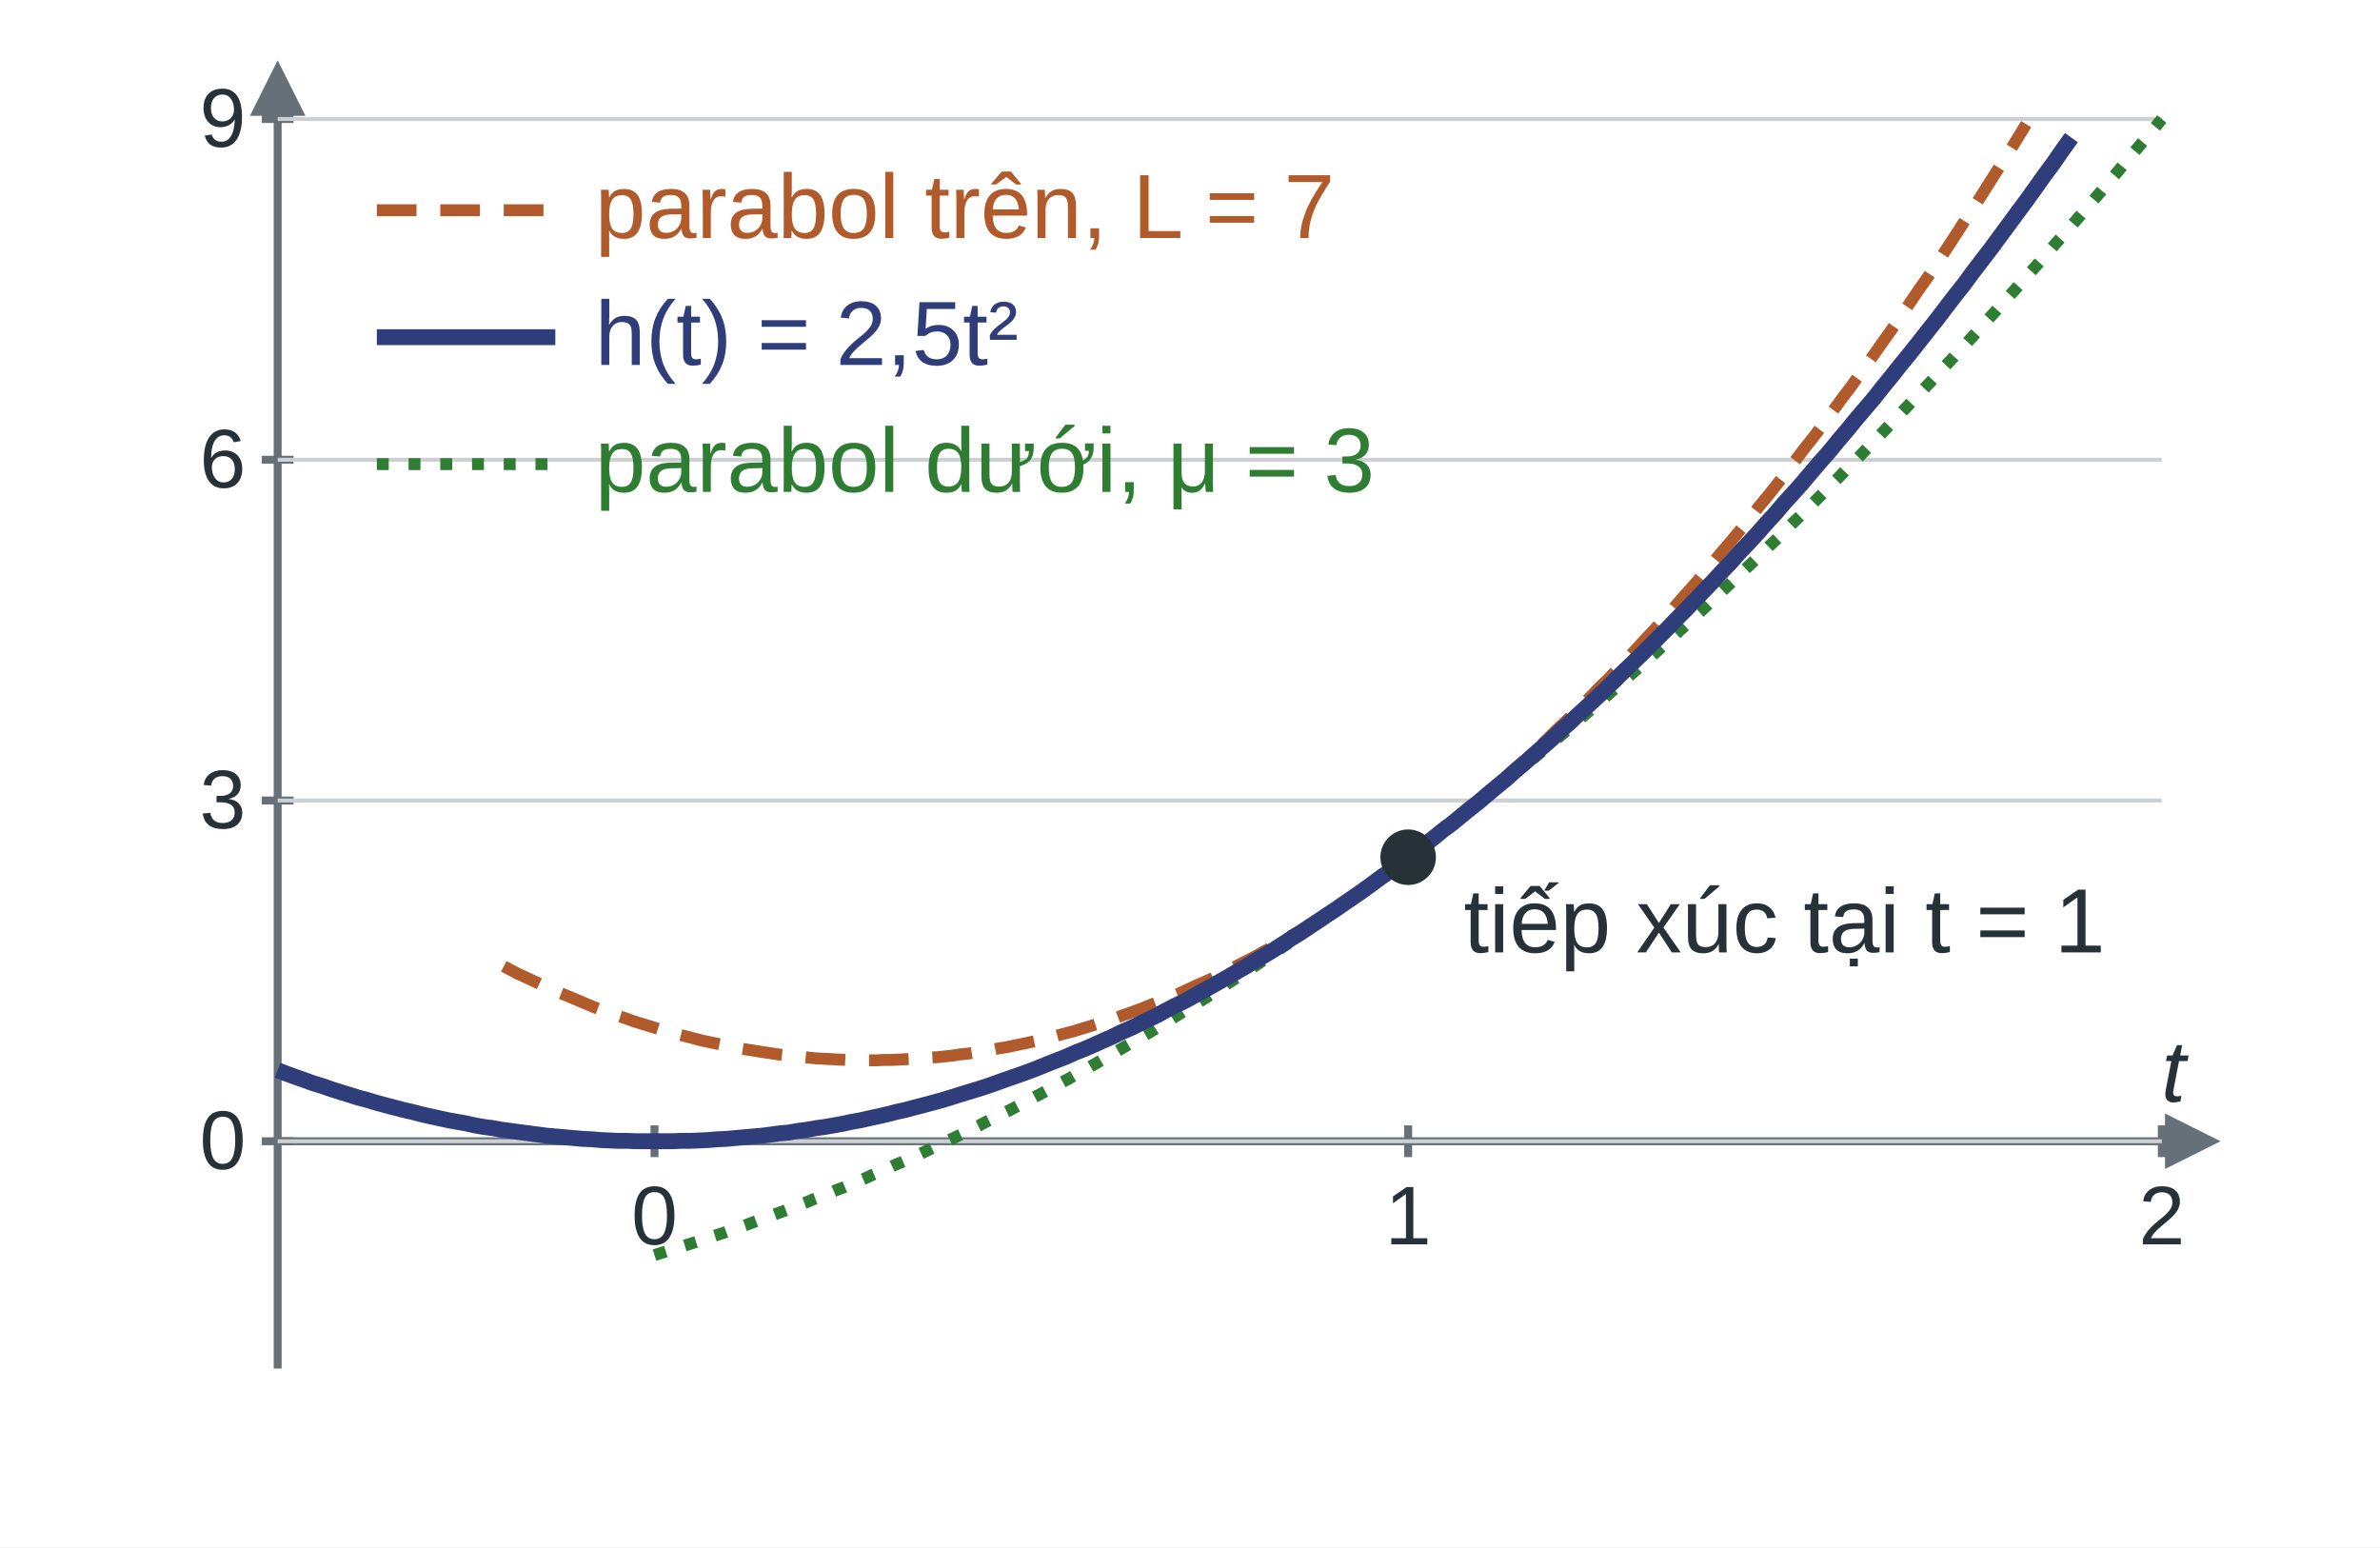
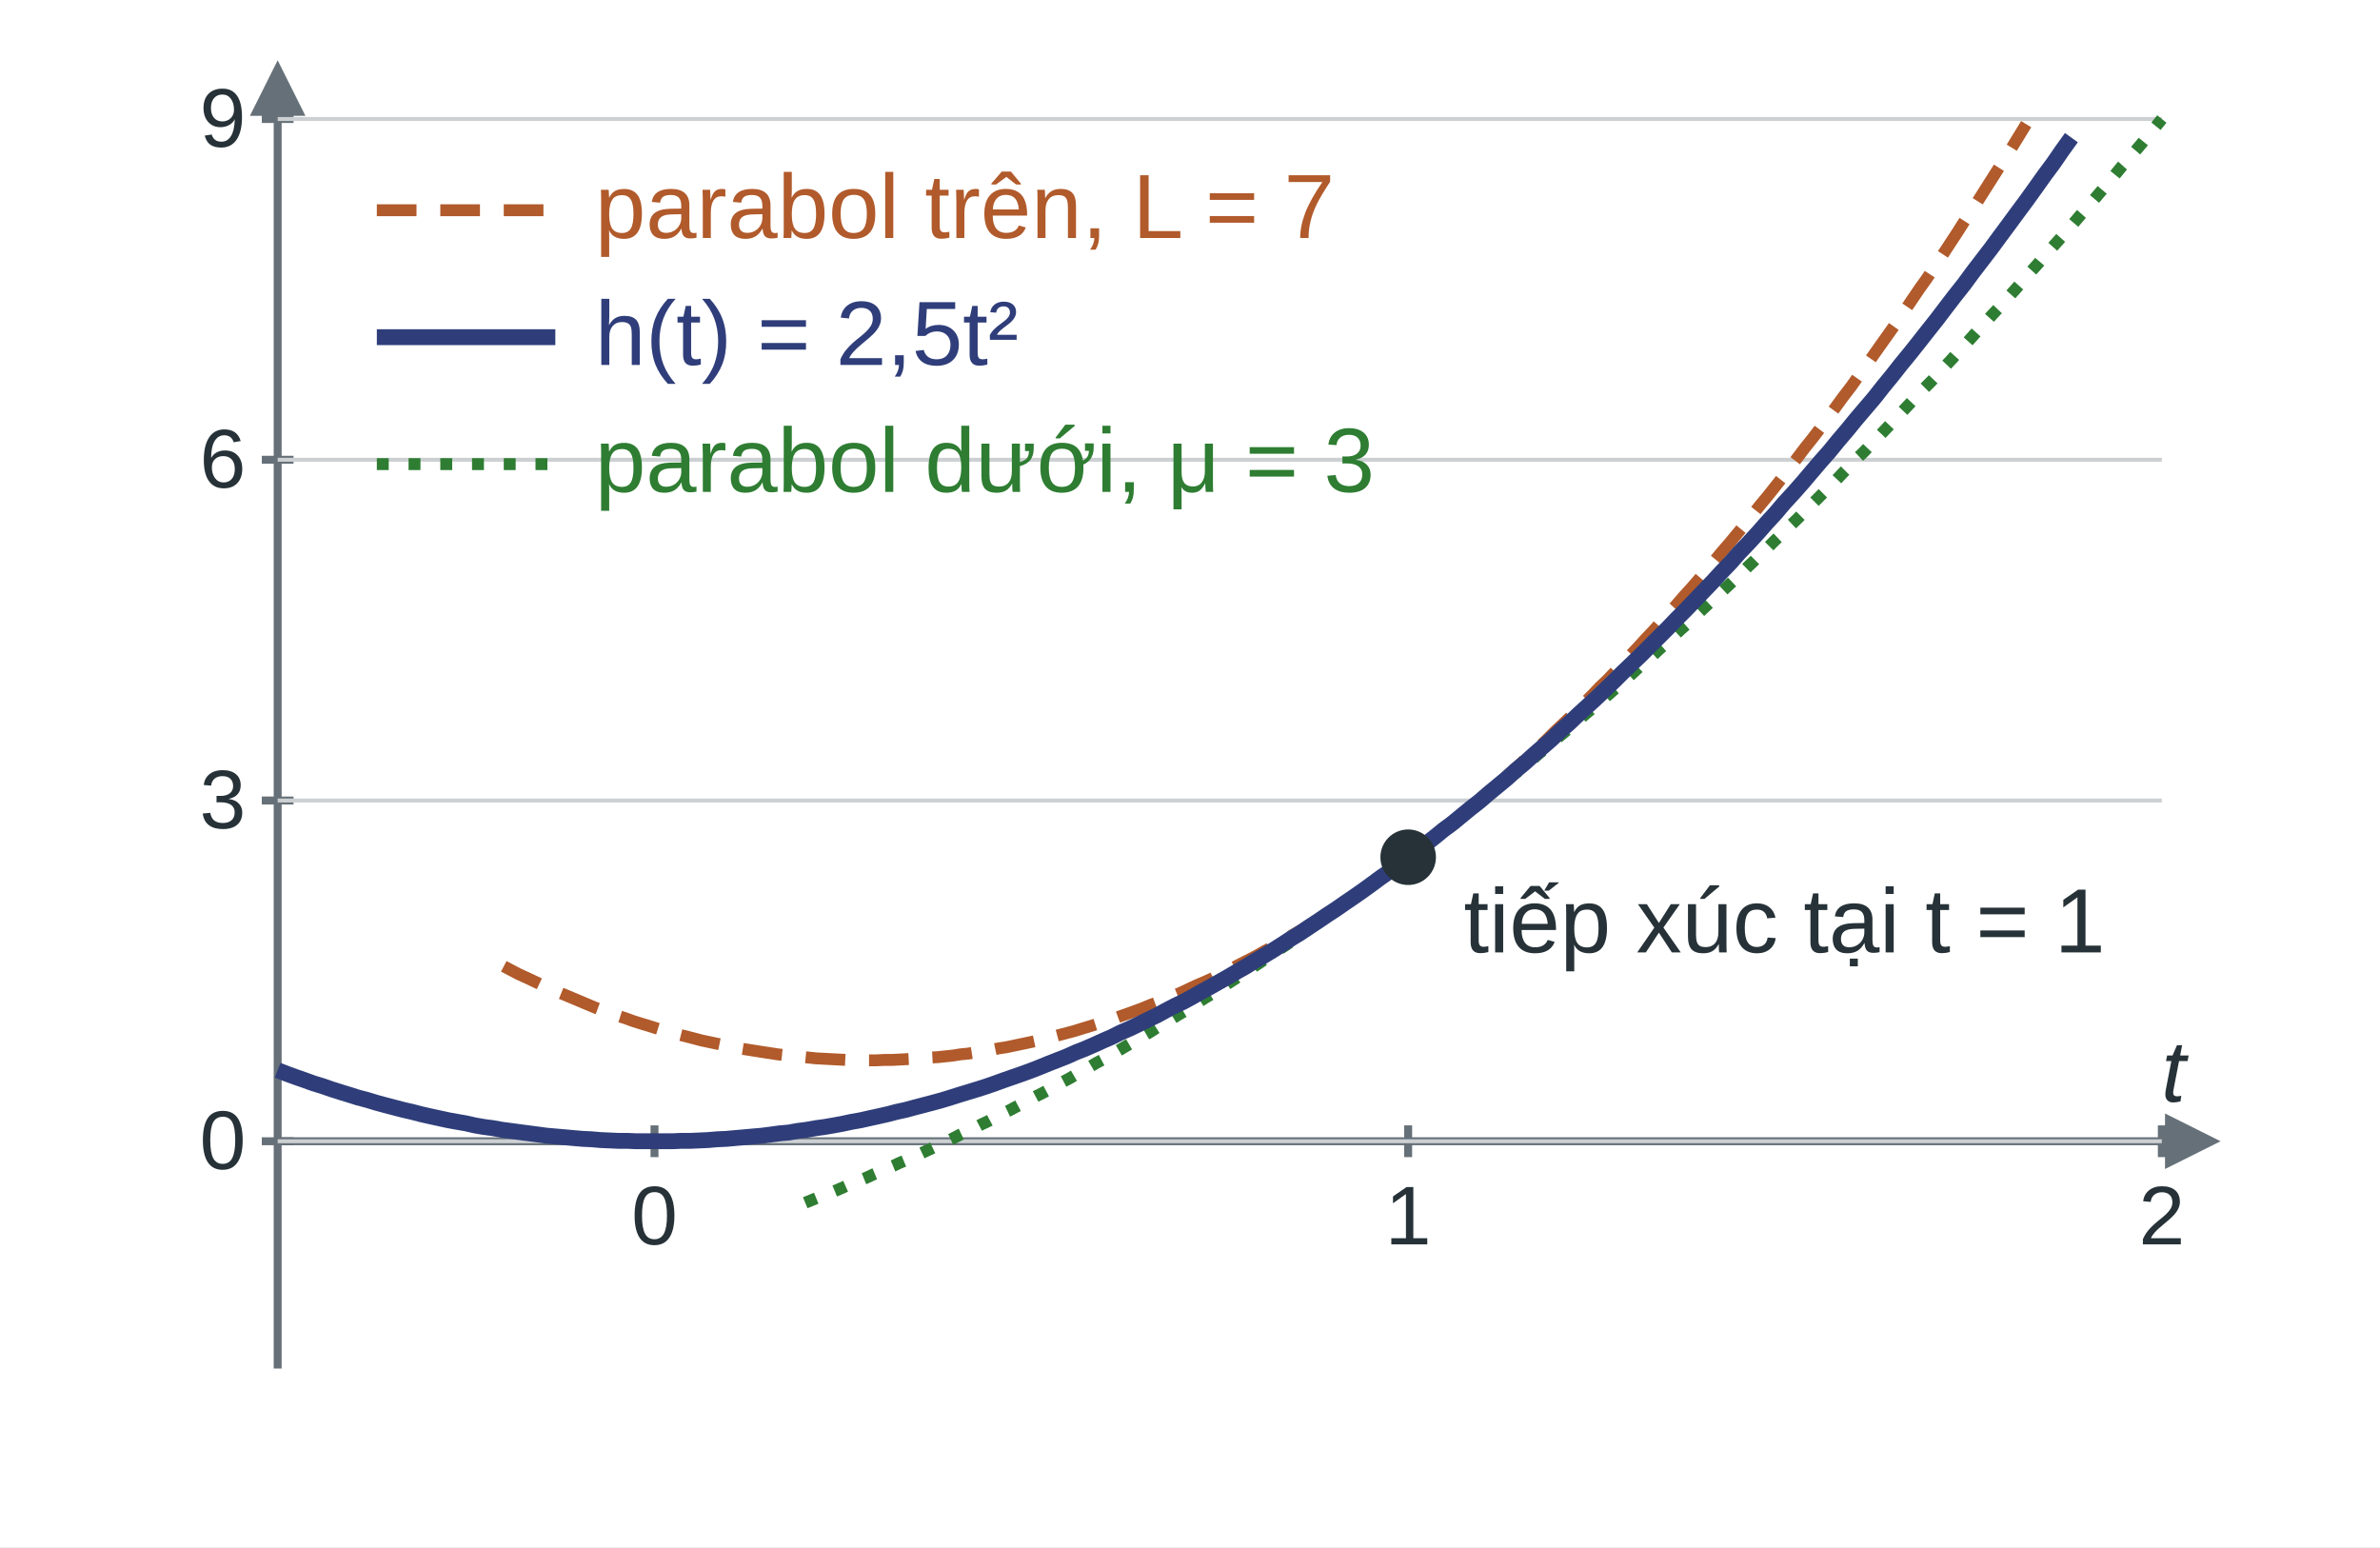
<svg xmlns="http://www.w3.org/2000/svg" width="600" height="390" viewBox="0 0 600 390" role="img" aria-labelledby="title desc">
  <defs>
    <marker id="arr" viewBox="0 0 10 10" refX="8" refY="5" markerWidth="7" markerHeight="7" orient="auto-start-reverse">
      <path d="M0 0L10 5L0 10Z" fill="context-stroke" />
    </marker>
  </defs>
  <rect width="100%" height="100%" fill="white" />
  <g font-family="Arial, sans-serif" font-size="22" fill="#263238">
    <line x1="70.0" y1="287.7" x2="557.0" y2="287.7" stroke="#667078" stroke-width="2" marker-end="url(#arr)" />
    <line x1="70.0" y1="345.0" x2="70.0" y2="18.0" stroke="#667078" stroke-width="2" marker-end="url(#arr)" />
    <line x1="165.0" y1="283.7" x2="165.0" y2="291.7" stroke="#667078" stroke-width="2" />
    <text class="tick" x="165.0" y="313.7" fill="#263238" text-anchor="middle" font-size="21">0</text>
    <line x1="355.0" y1="283.7" x2="355.0" y2="291.7" stroke="#667078" stroke-width="2" />
    <text class="tick" x="355.0" y="313.7" fill="#263238" text-anchor="middle" font-size="21">1</text>
    <line x1="545.0" y1="283.7" x2="545.0" y2="291.7" stroke="#667078" stroke-width="2" />
    <text class="tick" x="545.0" y="313.7" fill="#263238" text-anchor="middle" font-size="21">2</text>
    <line x1="66.0" y1="287.7" x2="74.0" y2="287.7" stroke="#667078" stroke-width="2" />
    <line x1="70.0" y1="287.7" x2="545.0" y2="287.7" stroke="#ccd0d2" stroke-width="1" />
    <text class="tick" x="62.0" y="294.7" fill="#263238" text-anchor="end" font-size="21">0</text>
    <line x1="66.0" y1="201.8" x2="74.0" y2="201.8" stroke="#667078" stroke-width="2" />
    <line x1="70.0" y1="201.8" x2="545.0" y2="201.8" stroke="#ccd0d2" stroke-width="1" />
    <text class="tick" x="62.0" y="208.8" fill="#263238" text-anchor="end" font-size="21">3</text>
    <line x1="66.0" y1="115.9" x2="74.0" y2="115.9" stroke="#667078" stroke-width="2" />
    <line x1="70.0" y1="115.9" x2="545.0" y2="115.9" stroke="#ccd0d2" stroke-width="1" />
    <text class="tick" x="62.0" y="122.9" fill="#263238" text-anchor="end" font-size="21">6</text>
    <line x1="66.0" y1="30.0" x2="74.0" y2="30.0" stroke="#667078" stroke-width="2" />
    <line x1="70.0" y1="30.0" x2="545.0" y2="30.0" stroke="#ccd0d2" stroke-width="1" />
    <text class="tick" x="62.0" y="37.0" fill="#263238" text-anchor="end" font-size="21">9</text>
    <text class="tick" x="551.0" y="277.7" fill="#263238" text-anchor="end" font-size="22" font-style="italic">t</text>
    <path d="M127.0 243.6 L128.9 244.6 L130.8 245.6 L132.8 246.5 L134.7 247.4 L136.6 248.3 L138.5 249.2 L140.4 250.0 L142.4 250.8 L144.3 251.6 L146.2 252.4 L148.1 253.2 L150.0 254.0 L151.9 254.7 L153.9 255.4 L155.8 256.1 L157.7 256.7 L159.6 257.4 L161.5 258.0 L163.5 258.6 L165.4 259.2 L167.3 259.8 L169.2 260.3 L171.1 260.8 L173.1 261.3 L175.0 261.8 L176.9 262.3 L178.8 262.7 L180.7 263.1 L182.7 263.5 L184.6 263.9 L186.5 264.3 L188.4 264.6 L190.3 264.9 L192.2 265.2 L194.2 265.5 L196.1 265.8 L198.0 266.0 L199.9 266.2 L201.8 266.4 L203.8 266.6 L205.7 266.8 L207.6 266.9 L209.5 267.0 L211.4 267.1 L213.4 267.2 L215.3 267.2 L217.2 267.3 L219.1 267.3 L221.0 267.3 L222.9 267.2 L224.9 267.2 L226.8 267.1 L228.7 267.0 L230.6 266.9 L232.5 266.8 L234.5 266.6 L236.4 266.5 L238.3 266.3 L240.2 266.1 L242.1 265.8 L244.1 265.6 L246.0 265.3 L247.9 265.0 L249.8 264.7 L251.7 264.3 L253.7 264.0 L255.6 263.6 L257.5 263.2 L259.4 262.8 L261.3 262.4 L263.2 261.9 L265.2 261.4 L267.1 260.9 L269.0 260.4 L270.9 259.9 L272.8 259.3 L274.8 258.7 L276.7 258.1 L278.6 257.5 L280.5 256.9 L282.4 256.2 L284.4 255.5 L286.3 254.8 L288.2 254.1 L290.1 253.3 L292.0 252.6 L294.0 251.8 L295.9 251.0 L297.8 250.2 L299.7 249.3 L301.6 248.4 L303.5 247.6 L305.5 246.7 L307.4 245.7 L309.3 244.8 L311.2 243.8 L313.1 242.8 L315.1 241.8 L317.0 240.8 L318.9 239.7 L320.8 238.7 L322.7 237.6 L324.7 236.4 L326.6 235.3 L328.5 234.2 L330.4 233.0 L332.3 231.8 L334.3 230.6 L336.2 229.3 L338.1 228.1 L340.0 226.8 L341.9 225.5 L343.8 224.2 L345.8 222.9 L347.7 221.5 L349.6 220.1 L351.5 218.7 L353.4 217.3 L355.4 215.9 L357.3 214.4 L359.2 212.9 L361.1 211.4 L363.0 209.9 L365.0 208.4 L366.9 206.8 L368.8 205.2 L370.7 203.6 L372.6 202.0 L374.6 200.3 L376.5 198.7 L378.4 197.0 L380.3 195.3 L382.2 193.6 L384.1 191.8 L386.1 190.0 L388.0 188.3 L389.9 186.5 L391.8 184.6 L393.7 182.8 L395.7 180.9 L397.6 179.0 L399.5 177.1 L401.4 175.2 L403.3 173.2 L405.3 171.3 L407.2 169.3 L409.1 167.2 L411.0 165.2 L412.9 163.2 L414.8 161.1 L416.8 159.0 L418.7 156.9 L420.6 154.7 L422.5 152.6 L424.4 150.4 L426.4 148.2 L428.3 146.0 L430.2 143.8 L432.1 141.5 L434.0 139.2 L436.0 136.9 L437.9 134.6 L439.8 132.3 L441.7 129.9 L443.6 127.5 L445.6 125.1 L447.5 122.7 L449.4 120.3 L451.3 117.8 L453.2 115.3 L455.1 112.8 L457.1 110.3 L459.0 107.8 L460.9 105.2 L462.8 102.6 L464.7 100.0 L466.7 97.4 L468.6 94.7 L470.5 92.1 L472.4 89.4 L474.3 86.7 L476.3 83.9 L478.2 81.2 L480.1 78.4 L482.0 75.6 L483.9 72.8 L485.9 70.0 L487.8 67.1 L489.7 64.3 L491.6 61.4 L493.5 58.5 L495.4 55.5 L497.4 52.6 L499.3 49.6 L501.2 46.6 L503.1 43.6 L505.0 40.6 L507.0 37.5 L508.9 34.4 L510.8 31.3" fill="none" stroke="#B15A2B" stroke-width="3" stroke-dasharray="10 6" stroke-linejoin="round" />
-     <path d="M165.0 316.4 L166.9 315.8 L168.8 315.2 L170.7 314.6 L172.6 314.0 L174.5 313.4 L176.4 312.8 L178.3 312.1 L180.2 311.5 L182.1 310.9 L184.0 310.2 L185.9 309.5 L187.8 308.9 L189.7 308.2 L191.6 307.5 L193.5 306.8 L195.4 306.1 L197.3 305.4 L199.2 304.7 L201.1 303.9 L203.0 303.2 L204.9 302.4 L206.8 301.7 L208.7 300.9 L210.6 300.1 L212.5 299.4 L214.4 298.6 L216.3 297.8 L218.2 297.0 L220.1 296.1 L222.0 295.3 L223.9 294.5 L225.8 293.6 L227.7 292.8 L229.6 291.9 L231.5 291.1 L233.4 290.2 L235.3 289.3 L237.2 288.4 L239.1 287.5 L241.0 286.6 L242.9 285.7 L244.8 284.7 L246.7 283.8 L248.6 282.8 L250.5 281.9 L252.4 280.9 L254.3 280.0 L256.2 279.0 L258.1 278.0 L260.0 277.0 L261.9 276.0 L263.8 275.0 L265.7 273.9 L267.6 272.9 L269.5 271.9 L271.4 270.8 L273.3 269.8 L275.2 268.7 L277.1 267.6 L279.0 266.5 L280.9 265.4 L282.8 264.3 L284.7 263.2 L286.6 262.1 L288.5 261.0 L290.4 259.9 L292.3 258.7 L294.2 257.6 L296.1 256.4 L298.0 255.2 L299.9 254.0 L301.8 252.9 L303.7 251.7 L305.6 250.5 L307.5 249.2 L309.4 248.0 L311.3 246.8 L313.2 245.6 L315.1 244.3 L317.0 243.1 L318.9 241.8 L320.8 240.5 L322.7 239.2 L324.6 237.9 L326.5 236.6 L328.4 235.3 L330.3 234.0 L332.2 232.7 L334.1 231.4 L336.0 230.0 L337.9 228.7 L339.8 227.3 L341.7 225.9 L343.6 224.6 L345.5 223.2 L347.4 221.8 L349.3 220.4 L351.2 219.0 L353.1 217.6 L355.0 216.1 L356.9 214.7 L358.8 213.3 L360.7 211.8 L362.6 210.3 L364.5 208.9 L366.4 207.4 L368.3 205.9 L370.2 204.4 L372.1 202.9 L374.0 201.4 L375.9 199.9 L377.8 198.3 L379.7 196.8 L381.6 195.2 L383.5 193.7 L385.4 192.1 L387.3 190.6 L389.2 189.0 L391.1 187.4 L393.0 185.8 L394.9 184.2 L396.8 182.6 L398.7 180.9 L400.6 179.3 L402.5 177.7 L404.4 176.0 L406.3 174.3 L408.2 172.7 L410.1 171.0 L412.0 169.3 L413.9 167.6 L415.8 165.9 L417.7 164.2 L419.6 162.5 L421.5 160.8 L423.4 159.0 L425.3 157.3 L427.2 155.5 L429.1 153.8 L431.0 152.0 L432.9 150.2 L434.8 148.4 L436.7 146.6 L438.6 144.8 L440.5 143.0 L442.4 141.2 L444.3 139.4 L446.2 137.5 L448.1 135.7 L450.0 133.8 L451.9 131.9 L453.8 130.1 L455.7 128.2 L457.6 126.3 L459.5 124.4 L461.4 122.5 L463.3 120.6 L465.2 118.6 L467.1 116.7 L469.0 114.8 L470.9 112.8 L472.8 110.9 L474.7 108.9 L476.6 106.9 L478.5 104.9 L480.4 102.9 L482.3 100.9 L484.2 98.9 L486.1 96.9 L488.0 94.9 L489.9 92.8 L491.8 90.8 L493.7 88.7 L495.6 86.7 L497.5 84.6 L499.4 82.5 L501.3 80.4 L503.2 78.3 L505.1 76.2 L507.0 74.1 L508.9 72.0 L510.8 69.8 L512.7 67.7 L514.6 65.6 L516.5 63.4 L518.4 61.2 L520.3 59.1 L522.2 56.9 L524.1 54.7 L526.0 52.5 L527.9 50.3 L529.8 48.1 L531.7 45.8 L533.6 43.6 L535.5 41.3 L537.4 39.1 L539.3 36.8 L541.2 34.6 L543.1 32.3 L545.0 30.0" fill="none" stroke="#2E7D32" stroke-width="3" stroke-dasharray="3 5" stroke-linejoin="round" />
+     <path d="M203.0 303.2 L204.7 302.5 L206.4 301.8 L208.1 301.1 L209.8 300.5 L211.5 299.8 L213.3 299.0 L215.0 298.3 L216.7 297.6 L218.4 296.9 L220.1 296.1 L221.8 295.4 L223.5 294.6 L225.2 293.9 L226.9 293.1 L228.6 292.4 L230.4 291.6 L232.1 290.8 L233.8 290.0 L235.5 289.2 L237.2 288.4 L238.9 287.6 L240.6 286.8 L242.3 285.9 L244.0 285.1 L245.8 284.3 L247.5 283.4 L249.2 282.6 L250.9 281.7 L252.6 280.8 L254.3 280.0 L256.0 279.1 L257.7 278.2 L259.4 277.3 L261.1 276.4 L262.9 275.5 L264.6 274.6 L266.3 273.6 L268.0 272.7 L269.7 271.8 L271.4 270.8 L273.1 269.9 L274.8 268.9 L276.5 267.9 L278.2 267.0 L279.9 266.0 L281.7 265.0 L283.4 264.0 L285.1 263.0 L286.8 262.0 L288.5 261.0 L290.2 260.0 L291.9 258.9 L293.6 257.9 L295.3 256.9 L297.1 255.8 L298.8 254.8 L300.5 253.7 L302.2 252.6 L303.9 251.5 L305.6 250.5 L307.3 249.4 L309.0 248.3 L310.7 247.2 L312.4 246.1 L314.1 244.9 L315.9 243.8 L317.6 242.7 L319.3 241.5 L321.0 240.4 L322.7 239.2 L324.4 238.1 L326.1 236.9 L327.8 235.7 L329.5 234.6 L331.2 233.4 L333.0 232.2 L334.7 231.0 L336.4 229.8 L338.1 228.5 L339.8 227.3 L341.5 226.1 L343.2 224.8 L344.9 223.6 L346.6 222.4 L348.4 221.1 L350.1 219.8 L351.8 218.6 L353.5 217.3 L355.2 216.0 L356.9 214.7 L358.6 213.4 L360.3 212.1 L362.0 210.8 L363.7 209.5 L365.4 208.1 L367.2 206.8 L368.9 205.5 L370.6 204.1 L372.3 202.8 L374.0 201.4 L375.7 200.0 L377.4 198.6 L379.1 197.3 L380.8 195.9 L382.6 194.5 L384.3 193.1 L386.0 191.7 L387.7 190.2 L389.4 188.8 L391.1 187.4 L392.8 185.9 L394.5 184.5 L396.2 183.0 L397.9 181.6 L399.6 180.1 L401.4 178.6 L403.1 177.2 L404.8 175.7 L406.5 174.2 L408.2 172.7 L409.9 171.2 L411.6 169.7 L413.3 168.1 L415.0 166.6 L416.8 165.1 L418.5 163.5 L420.2 162.0 L421.9 160.4 L423.6 158.8 L425.3 157.3 L427.0 155.7 L428.7 154.1 L430.4 152.5 L432.1 150.9 L433.9 149.3 L435.6 147.7 L437.3 146.1 L439.0 144.5 L440.7 142.8 L442.4 141.2 L444.1 139.5 L445.8 137.9 L447.5 136.2 L449.2 134.6 L450.9 132.9 L452.7 131.2 L454.4 129.5 L456.1 127.8 L457.8 126.1 L459.5 124.4 L461.2 122.7 L462.9 121.0 L464.6 119.2 L466.3 117.5 L468.0 115.7 L469.8 114.0 L471.5 112.2 L473.2 110.5 L474.9 108.7 L476.6 106.9 L478.3 105.1 L480.0 103.3 L481.7 101.5 L483.4 99.7 L485.1 97.9 L486.9 96.1 L488.6 94.3 L490.3 92.4 L492.0 90.6 L493.7 88.7 L495.4 86.9 L497.1 85.0 L498.8 83.1 L500.5 81.3 L502.2 79.4 L504.0 77.5 L505.7 75.6 L507.4 73.7 L509.1 71.8 L510.8 69.8 L512.5 67.9 L514.2 66.0 L515.9 64.0 L517.6 62.1 L519.4 60.1 L521.1 58.2 L522.8 56.2 L524.5 54.2 L526.2 52.3 L527.9 50.3 L529.6 48.3 L531.3 46.3 L533.0 44.3 L534.7 42.2 L536.5 40.2 L538.2 38.2 L539.9 36.2 L541.6 34.1 L543.3 32.1 L545.0 30.0" fill="none" stroke="#2E7D32" stroke-width="3" stroke-dasharray="3 5" stroke-linejoin="round" />
    <path d="M70.0 269.8 L72.3 270.7 L74.5 271.5 L76.8 272.3 L79.0 273.1 L81.3 273.8 L83.6 274.6 L85.8 275.3 L88.1 276.0 L90.3 276.7 L92.6 277.3 L94.9 278.0 L97.1 278.6 L99.4 279.2 L101.7 279.8 L103.9 280.3 L106.2 280.9 L108.4 281.4 L110.7 281.9 L113.0 282.4 L115.2 282.8 L117.5 283.2 L119.7 283.7 L122.0 284.1 L124.3 284.4 L126.5 284.8 L128.8 285.1 L131.0 285.4 L133.3 285.7 L135.6 286.0 L137.8 286.3 L140.1 286.5 L142.4 286.7 L144.6 286.9 L146.9 287.1 L149.1 287.2 L151.4 287.4 L153.7 287.5 L155.9 287.6 L158.2 287.6 L160.4 287.7 L162.7 287.7 L165.0 287.7 L167.2 287.7 L169.5 287.7 L171.7 287.6 L174.0 287.6 L176.3 287.5 L178.5 287.4 L180.8 287.2 L183.1 287.1 L185.3 286.9 L187.6 286.7 L189.8 286.5 L192.1 286.3 L194.4 286.0 L196.6 285.7 L198.9 285.5 L201.1 285.1 L203.4 284.8 L205.7 284.4 L207.9 284.1 L210.2 283.7 L212.4 283.3 L214.7 282.8 L217.0 282.4 L219.2 281.9 L221.5 281.4 L223.7 280.9 L226.0 280.3 L228.3 279.8 L230.5 279.2 L232.8 278.6 L235.1 278.0 L237.3 277.4 L239.6 276.7 L241.8 276.0 L244.1 275.3 L246.4 274.6 L248.6 273.9 L250.9 273.1 L253.1 272.3 L255.4 271.5 L257.7 270.7 L259.9 269.9 L262.2 269.0 L264.4 268.1 L266.7 267.2 L269.0 266.3 L271.2 265.3 L273.5 264.4 L275.8 263.4 L278.0 262.4 L280.3 261.4 L282.5 260.3 L284.8 259.3 L287.1 258.2 L289.3 257.1 L291.6 256.0 L293.8 254.8 L296.1 253.6 L298.4 252.5 L300.6 251.3 L302.9 250.0 L305.1 248.8 L307.4 247.5 L309.7 246.2 L311.9 244.9 L314.2 243.6 L316.4 242.2 L318.7 240.9 L321.0 239.5 L323.2 238.1 L325.5 236.6 L327.8 235.2 L330.0 233.7 L332.3 232.2 L334.5 230.7 L336.8 229.2 L339.1 227.6 L341.3 226.1 L343.6 224.5 L345.8 222.9 L348.1 221.2 L350.4 219.6 L352.6 217.9 L354.9 216.2 L357.1 214.5 L359.4 212.8 L361.7 211.0 L363.9 209.2 L366.2 207.5 L368.5 205.6 L370.7 203.8 L373.0 202.0 L375.2 200.1 L377.5 198.2 L379.8 196.3 L382.0 194.3 L384.3 192.4 L386.5 190.4 L388.8 188.4 L391.1 186.4 L393.3 184.3 L395.6 182.3 L397.8 180.2 L400.1 178.1 L402.4 176.0 L404.6 173.9 L406.9 171.7 L409.1 169.5 L411.4 167.3 L413.7 165.1 L415.9 162.9 L418.2 160.6 L420.5 158.3 L422.7 156.0 L425.0 153.7 L427.2 151.4 L429.5 149.0 L431.8 146.6 L434.0 144.2 L436.3 141.8 L438.5 139.3 L440.8 136.9 L443.1 134.4 L445.3 131.9 L447.6 129.4 L449.8 126.8 L452.1 124.3 L454.4 121.7 L456.6 119.1 L458.9 116.4 L461.2 113.8 L463.4 111.1 L465.7 108.4 L467.9 105.7 L470.2 103.0 L472.5 100.3 L474.7 97.5 L477.0 94.7 L479.2 91.9 L481.5 89.1 L483.8 86.2 L486.0 83.4 L488.3 80.5 L490.5 77.6 L492.8 74.6 L495.1 71.7 L497.3 68.7 L499.6 65.7 L501.9 62.7 L504.1 59.7 L506.4 56.6 L508.6 53.6 L510.9 50.5 L513.2 47.3 L515.4 44.2 L517.7 41.1 L519.9 37.9 L522.2 34.7" fill="none" stroke="#2F3E7A" stroke-width="4" stroke-linejoin="round" />
    <circle cx="355.0" cy="216.1" r="6" fill="#263238" stroke="#263238" stroke-width="2" />
    <text x="369.0" y="240.1" fill="#263238" text-anchor="start" font-size="23">tiếp xúc tại t = 1</text>
    <line x1="95.0" y1="53.0" x2="140.0" y2="53.0" stroke="#B15A2B" stroke-width="3" stroke-dasharray="10 6" />
    <text x="150.0" y="60.0" fill="#B15A2B" text-anchor="start" font-size="23">parabol trên, L = 7</text>
    <line x1="95.0" y1="85.0" x2="140.0" y2="85.0" stroke="#2F3E7A" stroke-width="4" />
    <text x="150.0" y="92.0" fill="#2F3E7A" text-anchor="start" font-size="23">h(t) = 2,5t²</text>
    <line x1="95.0" y1="117.0" x2="140.0" y2="117.0" stroke="#2E7D32" stroke-width="3" stroke-dasharray="3 5" />
    <text x="150.0" y="124.0" fill="#2E7D32" text-anchor="start" font-size="23">parabol dưới, μ = 3</text>
  </g>
</svg>
